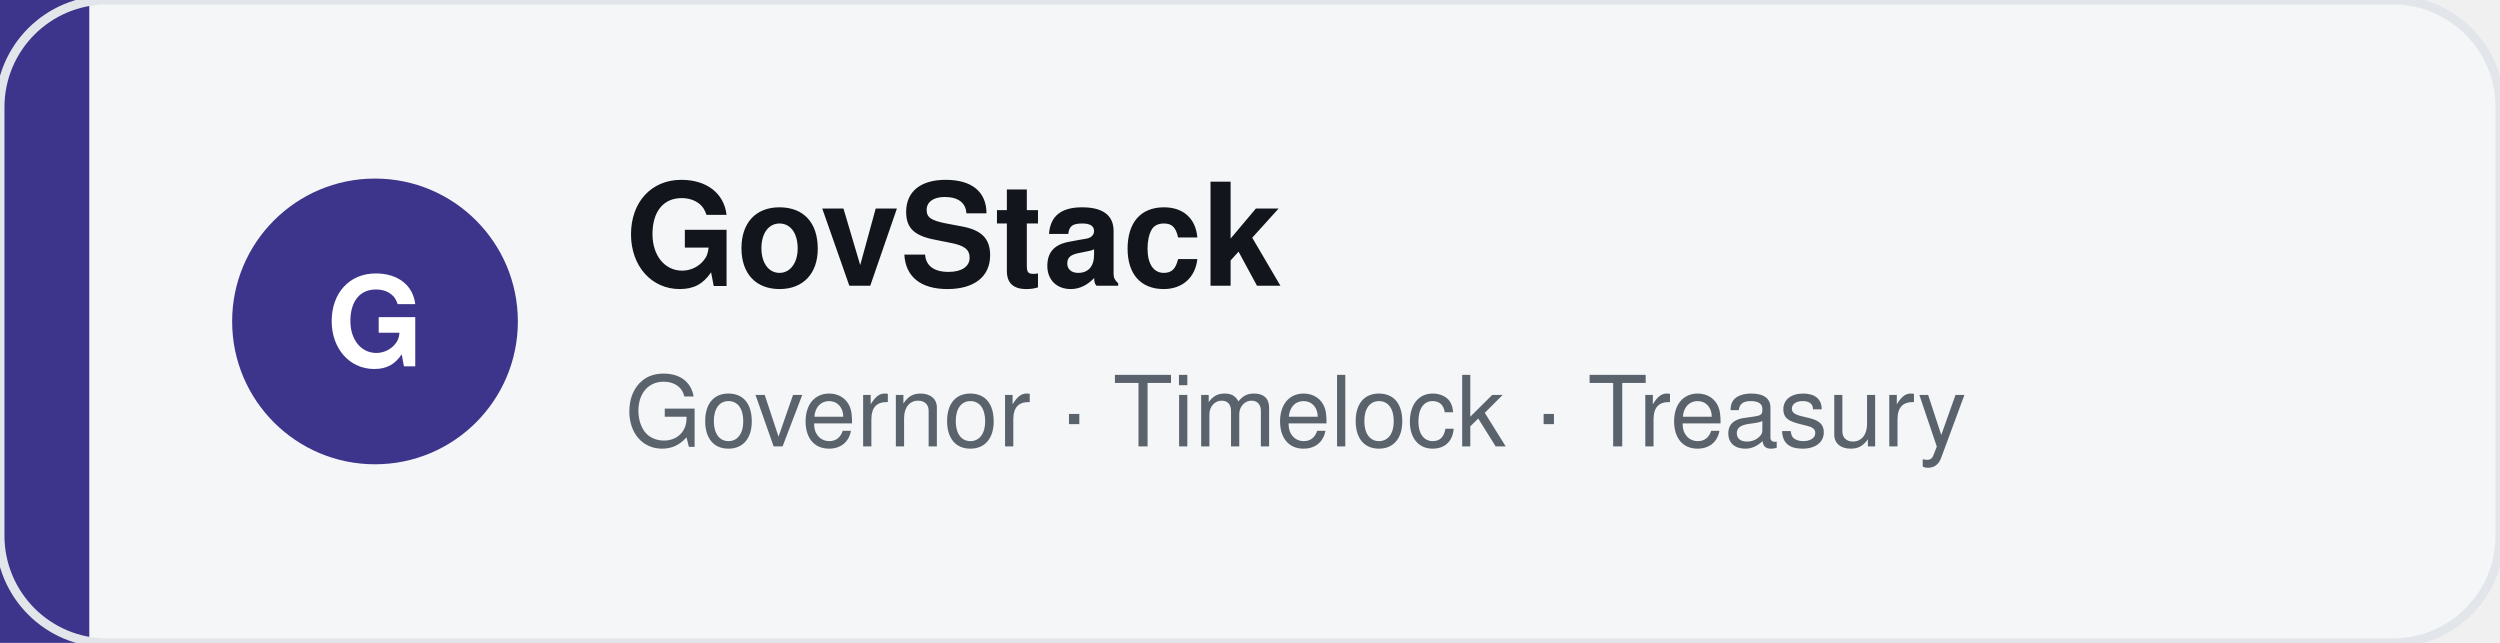
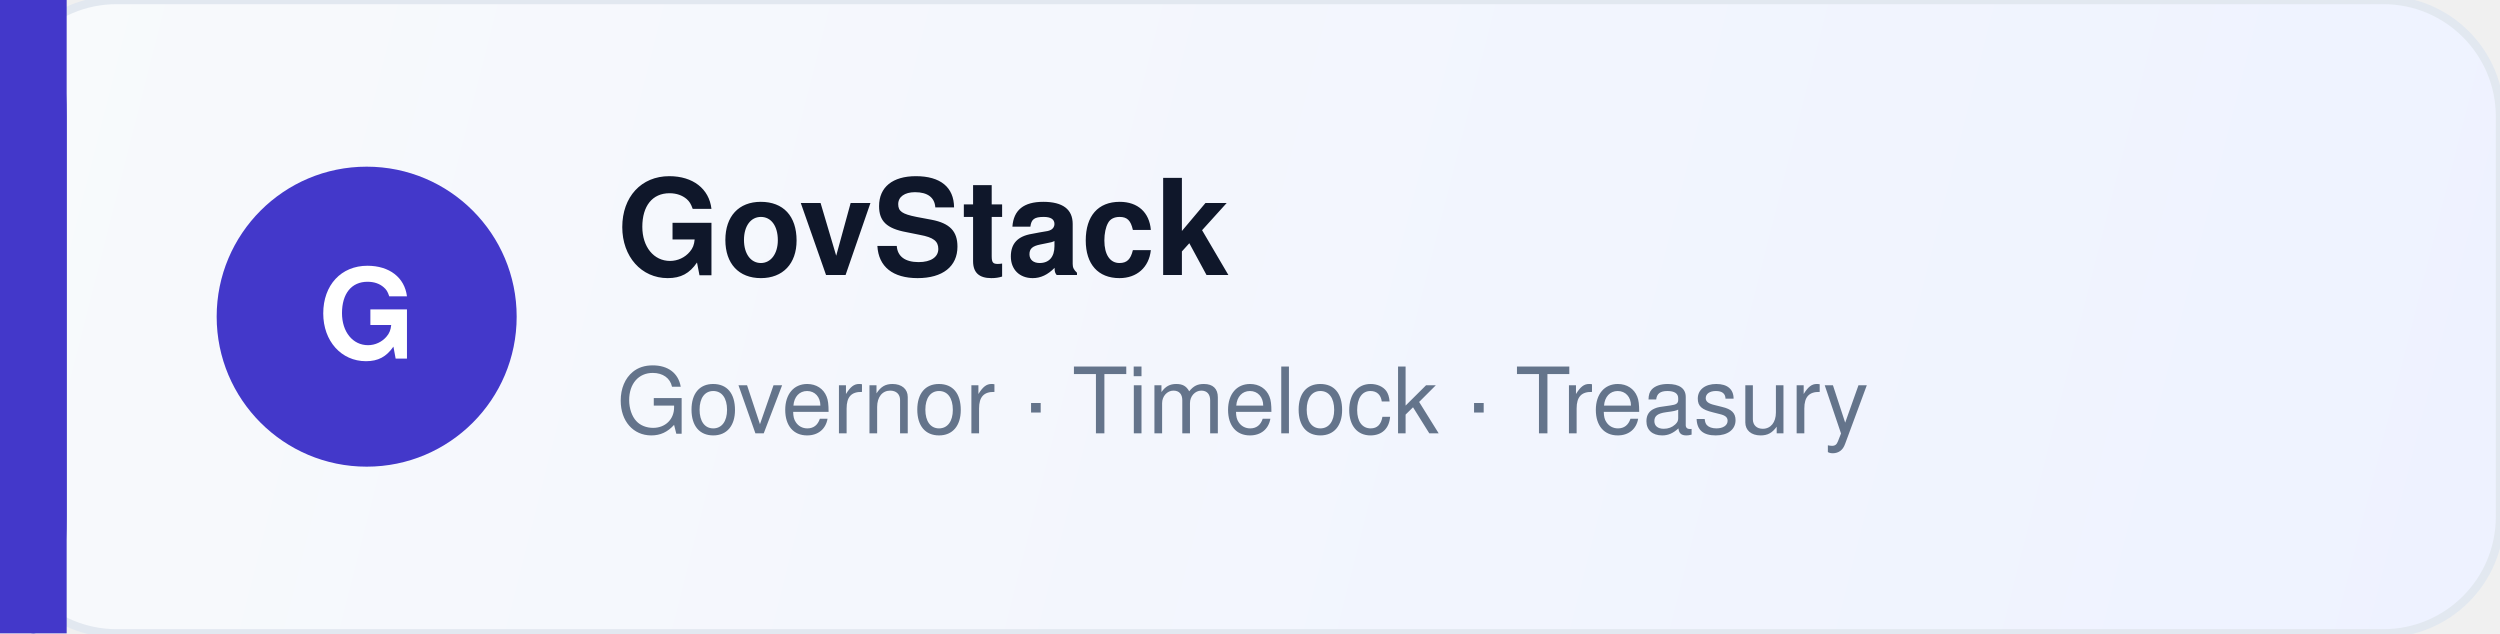
- <svg xmlns="http://www.w3.org/2000/svg" width="280" height="72" viewBox="0 0 280 72" fill="none">
-   <rect width="280" height="72" rx="12" fill="#F4F6F8" />
-   <rect width="10" height="72" rx="0" fill="#3D348B" />
-   <rect x="0" y="0" width="280" height="72" rx="12" stroke="#E2E6EA" fill="none" />
-   <circle cx="42" cy="36" r="16" fill="#3D348B" />
-   <text x="42" y="41" text-anchor="middle" fill="#fff" font-family="Segoe UI, Helvetica, Arial, sans-serif" font-size="14" font-weight="700">G</text>
-   <text x="70" y="32" fill="#12161C" font-family="Segoe UI, Helvetica, Arial, sans-serif" font-size="16" font-weight="700">GovStack</text>
-   <text x="70" y="50" fill="#5A626C" font-family="Segoe UI, Helvetica, Arial, sans-serif" font-size="11">Governor · Timelock · Treasury</text>
+ <svg xmlns="http://www.w3.org/2000/svg" width="300" height="76" viewBox="0 0 300 76" fill="none">
+   <defs>
+     <linearGradient id="g-govstack" x1="0" y1="0" x2="300" y2="76" gradientUnits="userSpaceOnUse">
+       <stop stop-color="#F8FAFC" />
+       <stop offset="1" stop-color="#EEF2FF" />
+     </linearGradient>
+   </defs>
+   <rect width="300" height="76" rx="14" fill="url(#g-govstack)" stroke="#E2E8F0" />
+   <rect x="0" y="0" width="8" height="76" rx="14" fill="#4338CA" />
+   <rect x="0" y="0" width="8" height="76" fill="#4338CA" />
+   <circle cx="44" cy="38" r="18" fill="#4338CA" />
+   <text x="44" y="43" text-anchor="middle" fill="#fff" font-family="Segoe UI, Helvetica, Arial, sans-serif" font-size="15" font-weight="700">G</text>
+   <text x="74" y="33" fill="#0F172A" font-family="Segoe UI, Helvetica, Arial, sans-serif" font-size="16" font-weight="700">GovStack</text>
+   <text x="74" y="52" fill="#64748B" font-family="Segoe UI, Helvetica, Arial, sans-serif" font-size="11">Governor · Timelock · Treasury</text>
</svg>
